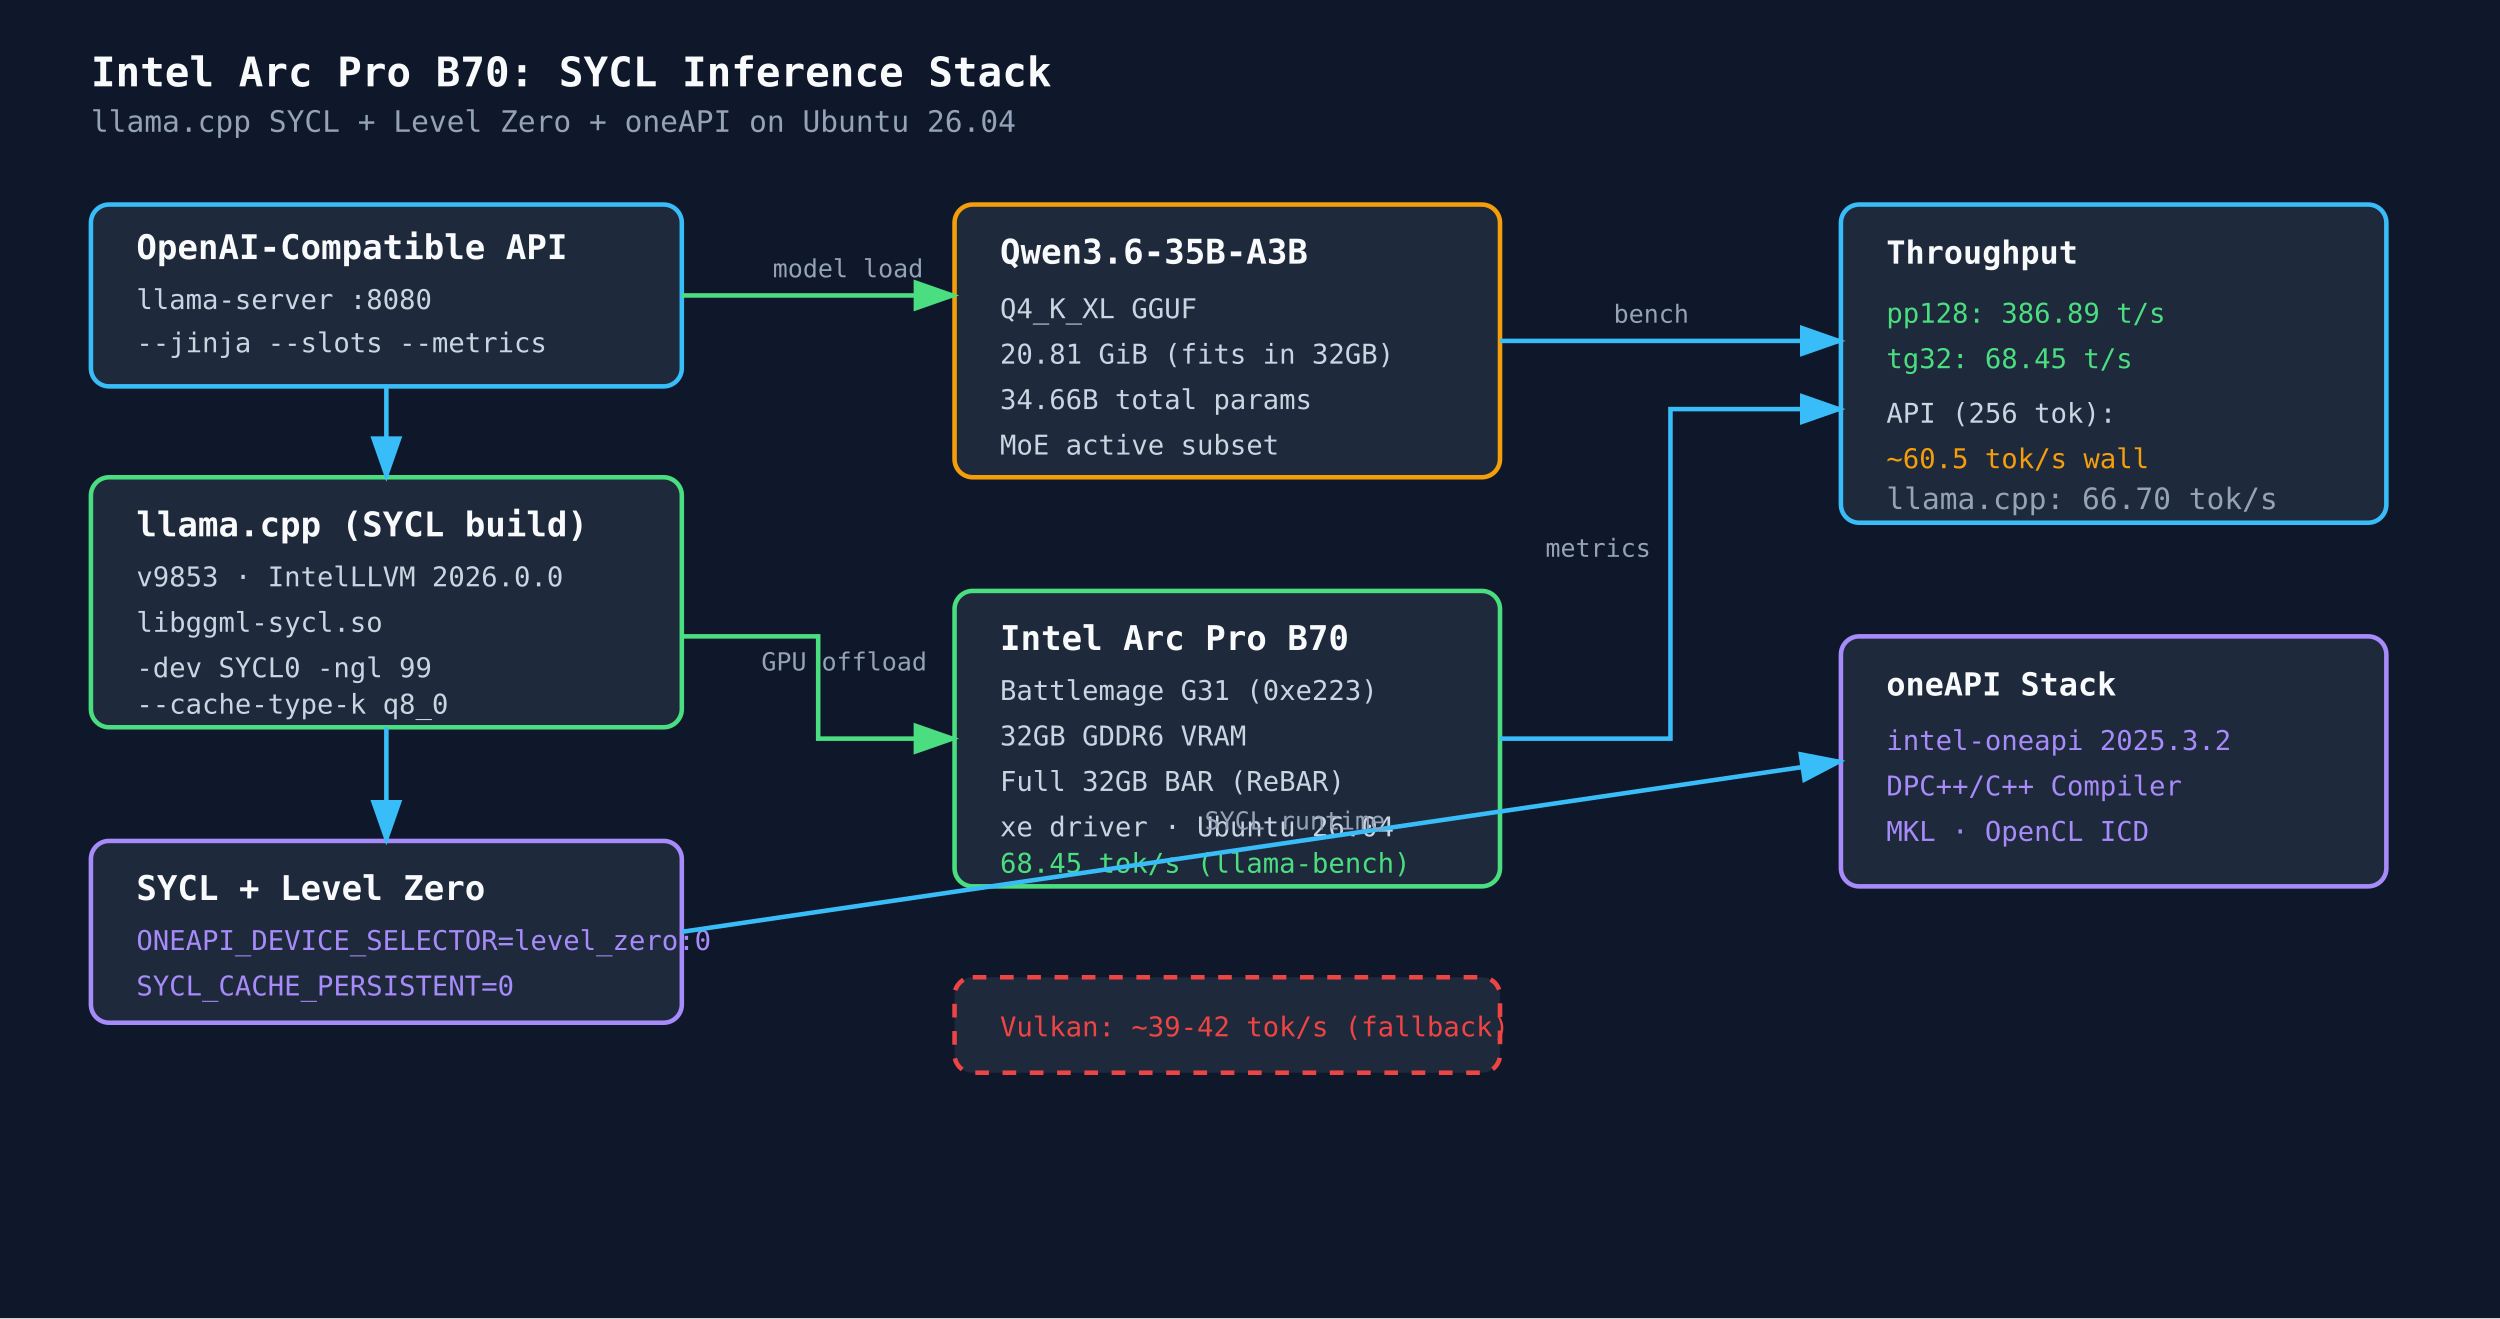
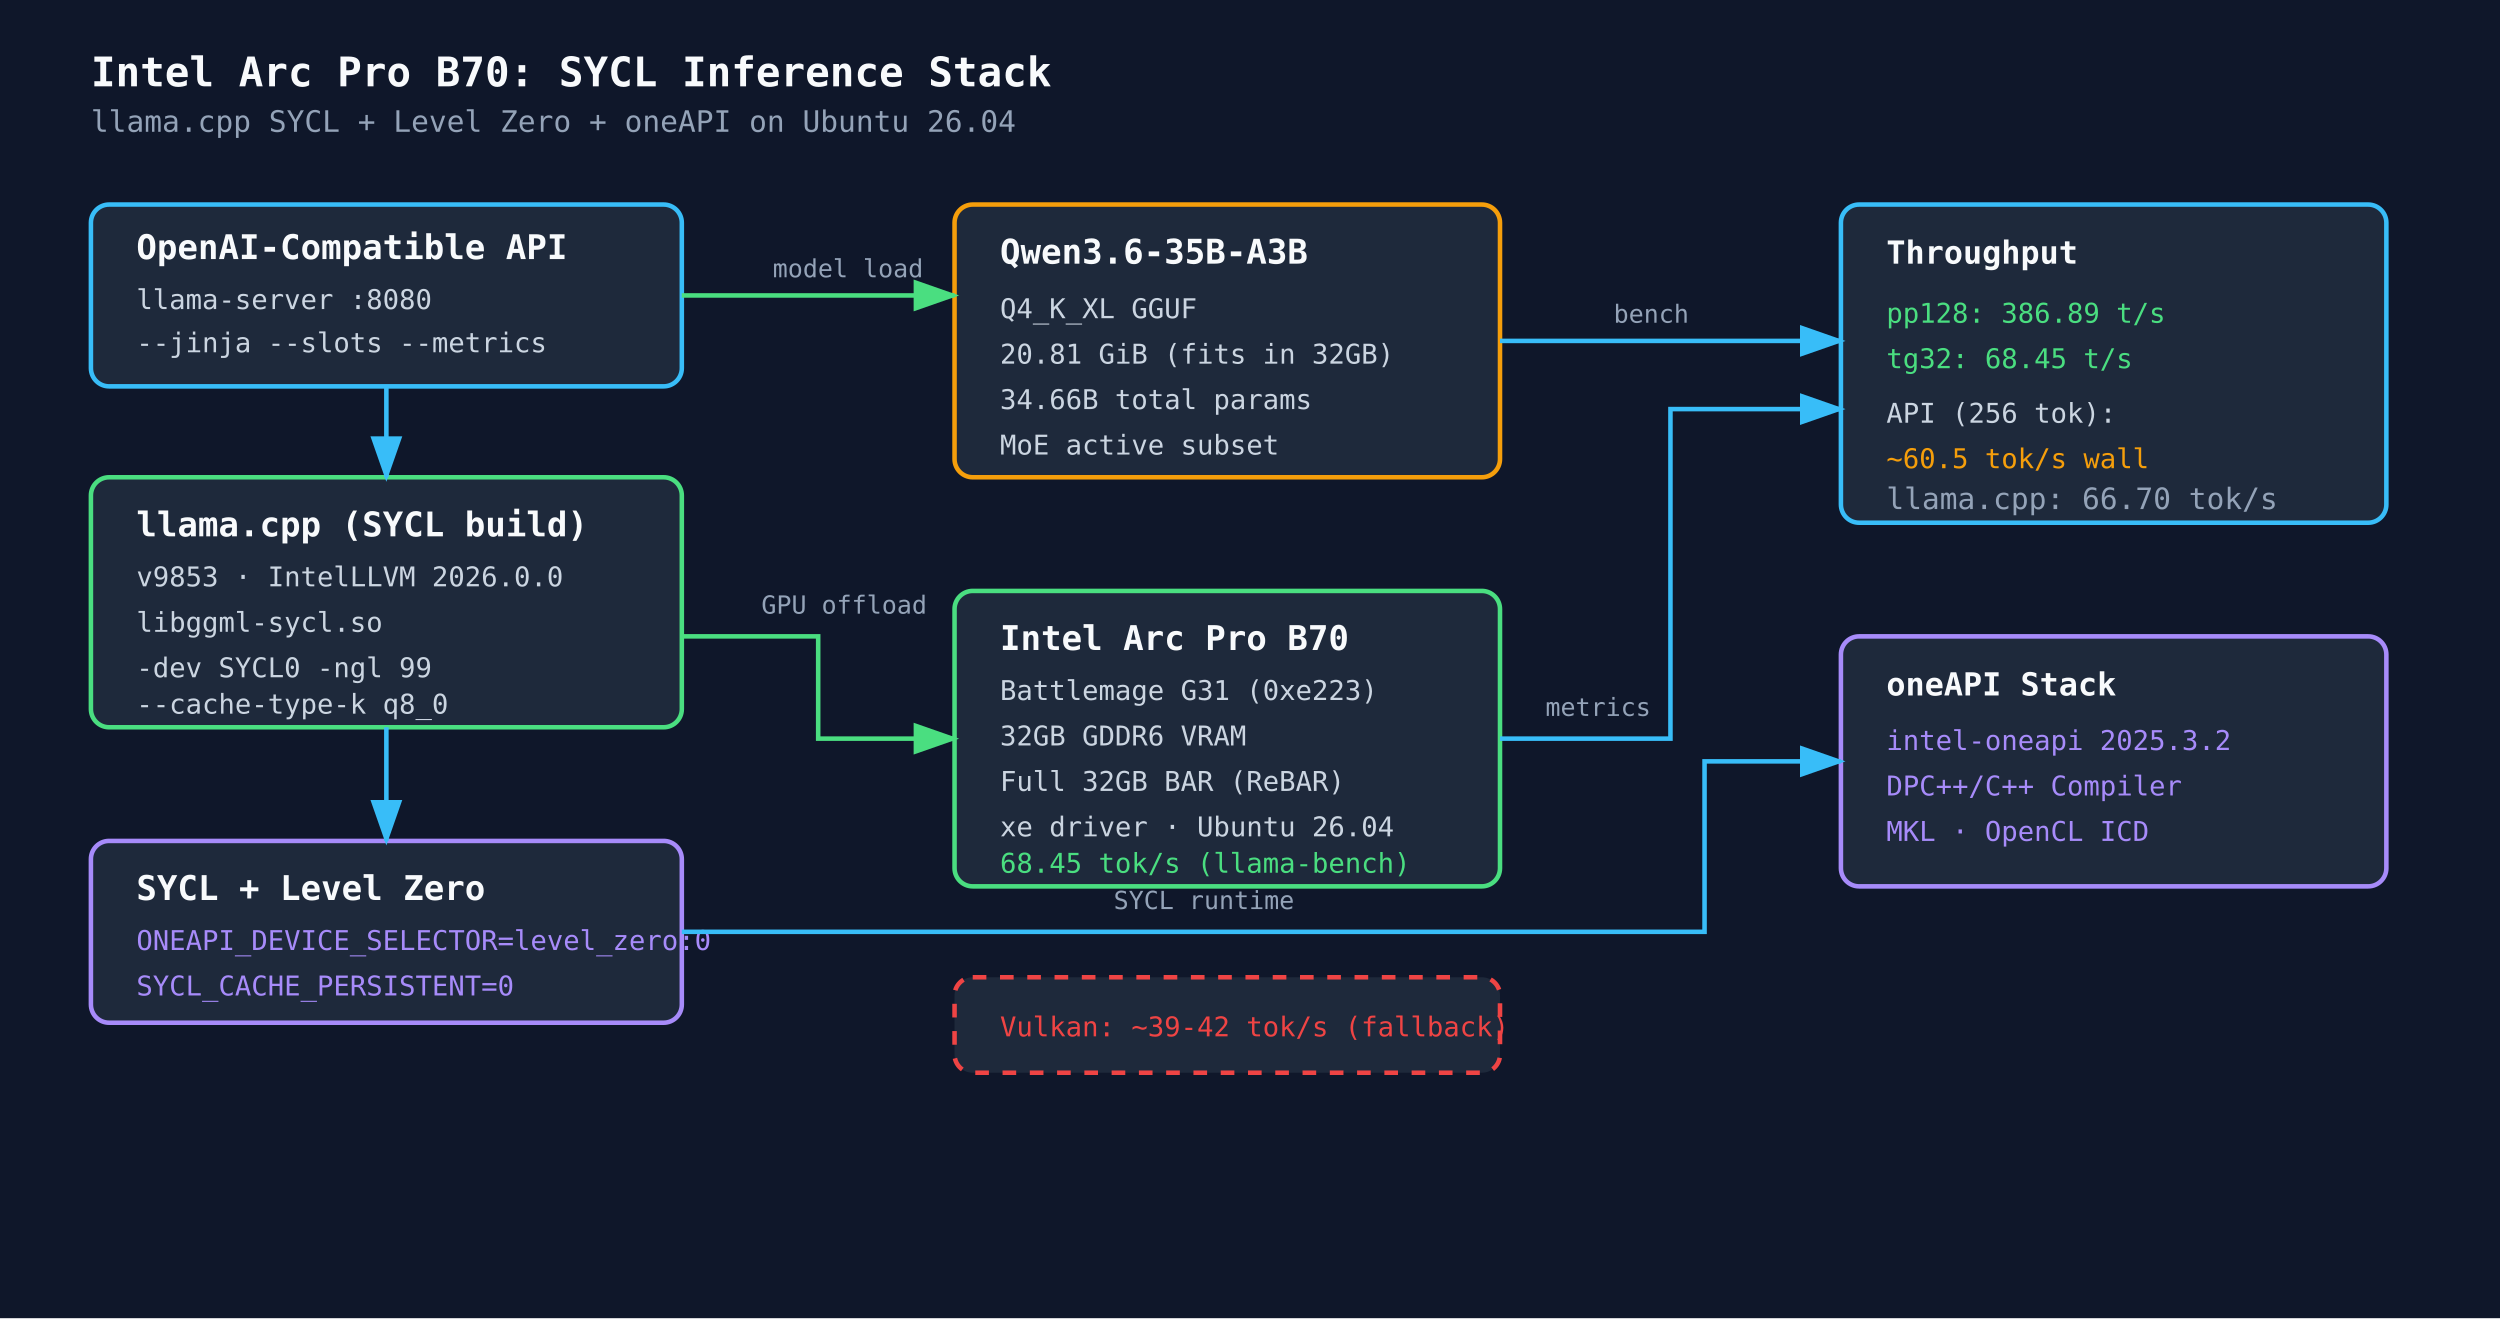
<svg xmlns="http://www.w3.org/2000/svg" viewBox="0 0 1100 580">
  <defs>
    <style>
      .bg { fill: #0f172a; }
      .title { fill: #f8fafc; font-family: monospace; font-size: 18px; font-weight: bold; }
      .sub { fill: #94a3b8; font-family: monospace; font-size: 13px; }
      .code { fill: #cbd5e1; font-family: monospace; font-size: 12px; }
      .code-g { fill: #4ade80; font-family: monospace; font-size: 12px; }
      .code-a { fill: #f59e0b; font-family: monospace; font-size: 12px; }
      .code-p { fill: #a78bfa; font-family: monospace; font-size: 12px; }
      .code-r { fill: #ef4444; font-family: monospace; font-size: 12px; }
      .box { fill: #1e293b; stroke: #334155; stroke-width: 2; rx: 8; }
      .box-blue { fill: #1e293b; stroke: #38bdf8; stroke-width: 2; rx: 8; }
      .box-green { fill: #1e293b; stroke: #4ade80; stroke-width: 2; rx: 8; }
      .box-amber { fill: #1e293b; stroke: #f59e0b; stroke-width: 2; rx: 8; }
      .box-purple { fill: #1e293b; stroke: #a78bfa; stroke-width: 2; rx: 8; }
      .box-red { fill: #1e293b; stroke: #ef4444; stroke-width: 2; rx: 8; stroke-dasharray: 6; }
      .arr { stroke: #38bdf8; stroke-width: 2; fill: none; marker-end: url(#ah); }
      .arr-g { stroke: #4ade80; stroke-width: 2; fill: none; marker-end: url(#ahg); }
      .label { fill: #94a3b8; font-family: monospace; font-size: 11px; }
    </style>
    <marker id="ah" markerWidth="10" markerHeight="7" refX="9" refY="3.5" orient="auto">
      <polygon points="0 0, 10 3.5, 0 7" fill="#38bdf8" />
    </marker>
    <marker id="ahg" markerWidth="10" markerHeight="7" refX="9" refY="3.5" orient="auto">
      <polygon points="0 0, 10 3.5, 0 7" fill="#4ade80" />
    </marker>
  </defs>
  <rect width="1100" height="580" class="bg" />
  <text x="40" y="38" class="title">Intel Arc Pro B70: SYCL Inference Stack</text>
  <text x="40" y="58" class="sub">llama.cpp SYCL + Level Zero + oneAPI on Ubuntu 26.04</text>
  <rect x="40" y="90" width="260" height="80" class="box-blue" />
  <text x="60" y="114" class="title" style="font-size:15px;">OpenAI-Compatible API</text>
  <text x="60" y="136" class="code">llama-server :8080</text>
  <text x="60" y="155" class="code">--jinja --slots --metrics</text>
  <rect x="40" y="210" width="260" height="110" class="box-green" />
  <text x="60" y="236" class="title" style="font-size:15px;">llama.cpp (SYCL build)</text>
  <text x="60" y="258" class="code">v9853 · IntelLLVM 2026.0.0</text>
  <text x="60" y="278" class="code">libggml-sycl.so</text>
  <text x="60" y="298" class="code">-dev SYCL0 -ngl 99</text>
  <text x="60" y="314" class="code">--cache-type-k q8_0</text>
  <rect x="40" y="370" width="260" height="80" class="box-purple" />
  <text x="60" y="396" class="title" style="font-size:15px;">SYCL + Level Zero</text>
  <text x="60" y="418" class="code-p">ONEAPI_DEVICE_SELECTOR=level_zero:0</text>
  <text x="60" y="438" class="code-p">SYCL_CACHE_PERSISTENT=0</text>
  <rect x="420" y="90" width="240" height="120" class="box-amber" />
  <text x="440" y="116" class="title" style="font-size:15px;">Qwen3.6-35B-A3B</text>
  <text x="440" y="140" class="code">Q4_K_XL GGUF</text>
  <text x="440" y="160" class="code">20.81 GiB (fits in 32GB)</text>
  <text x="440" y="180" class="code">34.66B total params</text>
  <text x="440" y="200" class="code">MoE active subset</text>
  <rect x="420" y="260" width="240" height="130" class="box-green" />
  <text x="440" y="286" class="title" style="font-size:15px;">Intel Arc Pro B70</text>
  <text x="440" y="308" class="code">Battlemage G31 (0xe223)</text>
  <text x="440" y="328" class="code">32GB GDDR6 VRAM</text>
  <text x="440" y="348" class="code">Full 32GB BAR (ReBAR)</text>
  <text x="440" y="368" class="code">xe driver · Ubuntu 26.04</text>
  <text x="440" y="384" class="code-g">68.45 tok/s (llama-bench)</text>
  <rect x="420" y="430" width="240" height="42" class="box-red" />
  <text x="440" y="456" class="code-r">Vulkan: ~39-42 tok/s (fallback)</text>
  <rect x="810" y="90" width="240" height="140" class="box-blue" />
  <text x="830" y="116" class="title" style="font-size:14px;">Throughput</text>
  <text x="830" y="142" class="code-g">pp128: 386.89 t/s</text>
  <text x="830" y="162" class="code-g">tg32:  68.45 t/s</text>
  <text x="830" y="186" class="code">API (256 tok):</text>
  <text x="830" y="206" class="code-a">~60.5 tok/s wall</text>
  <text x="830" y="224" class="sub">llama.cpp: 66.70 tok/s</text>
  <rect x="810" y="280" width="240" height="110" class="box-purple" />
  <text x="830" y="306" class="title" style="font-size:14px;">oneAPI Stack</text>
  <text x="830" y="330" class="code-p">intel-oneapi 2025.3.2</text>
  <text x="830" y="350" class="code-p">DPC++/C++ Compiler</text>
  <text x="830" y="370" class="code-p">MKL · OpenCL ICD</text>
  <line x1="170" y1="170" x2="170" y2="210" class="arr" />
  <line x1="170" y1="320" x2="170" y2="370" class="arr" />
  <line x1="300" y1="130" x2="420" y2="130" class="arr-g" />
  <text x="340" y="122" class="label">model load</text>
  <path d="M 300 280 L 360 280 L 360 325 L 420 325" class="arr-g" />
-   <text x="335" y="295" class="label">GPU offload</text>
+   <text x="335" y="270" class="label">GPU offload</text>
  <line x1="660" y1="150" x2="810" y2="150" class="arr" />
  <text x="710" y="142" class="label">bench</text>
  <path d="M 660 325 L 735 325 L 735 180 L 810 180" class="arr" />
-   <text x="680" y="245" class="label">metrics</text>
-   <line x1="300" y1="410" x2="810" y2="335" class="arr" />
-   <text x="530" y="365" class="label">SYCL runtime</text>
+   <text x="680" y="315" class="label">metrics</text>
+   <path d="M 300 410 L 750 410 L 750 335 L 810 335" class="arr" />
+   <text x="490" y="400" class="label">SYCL runtime</text>
</svg>
